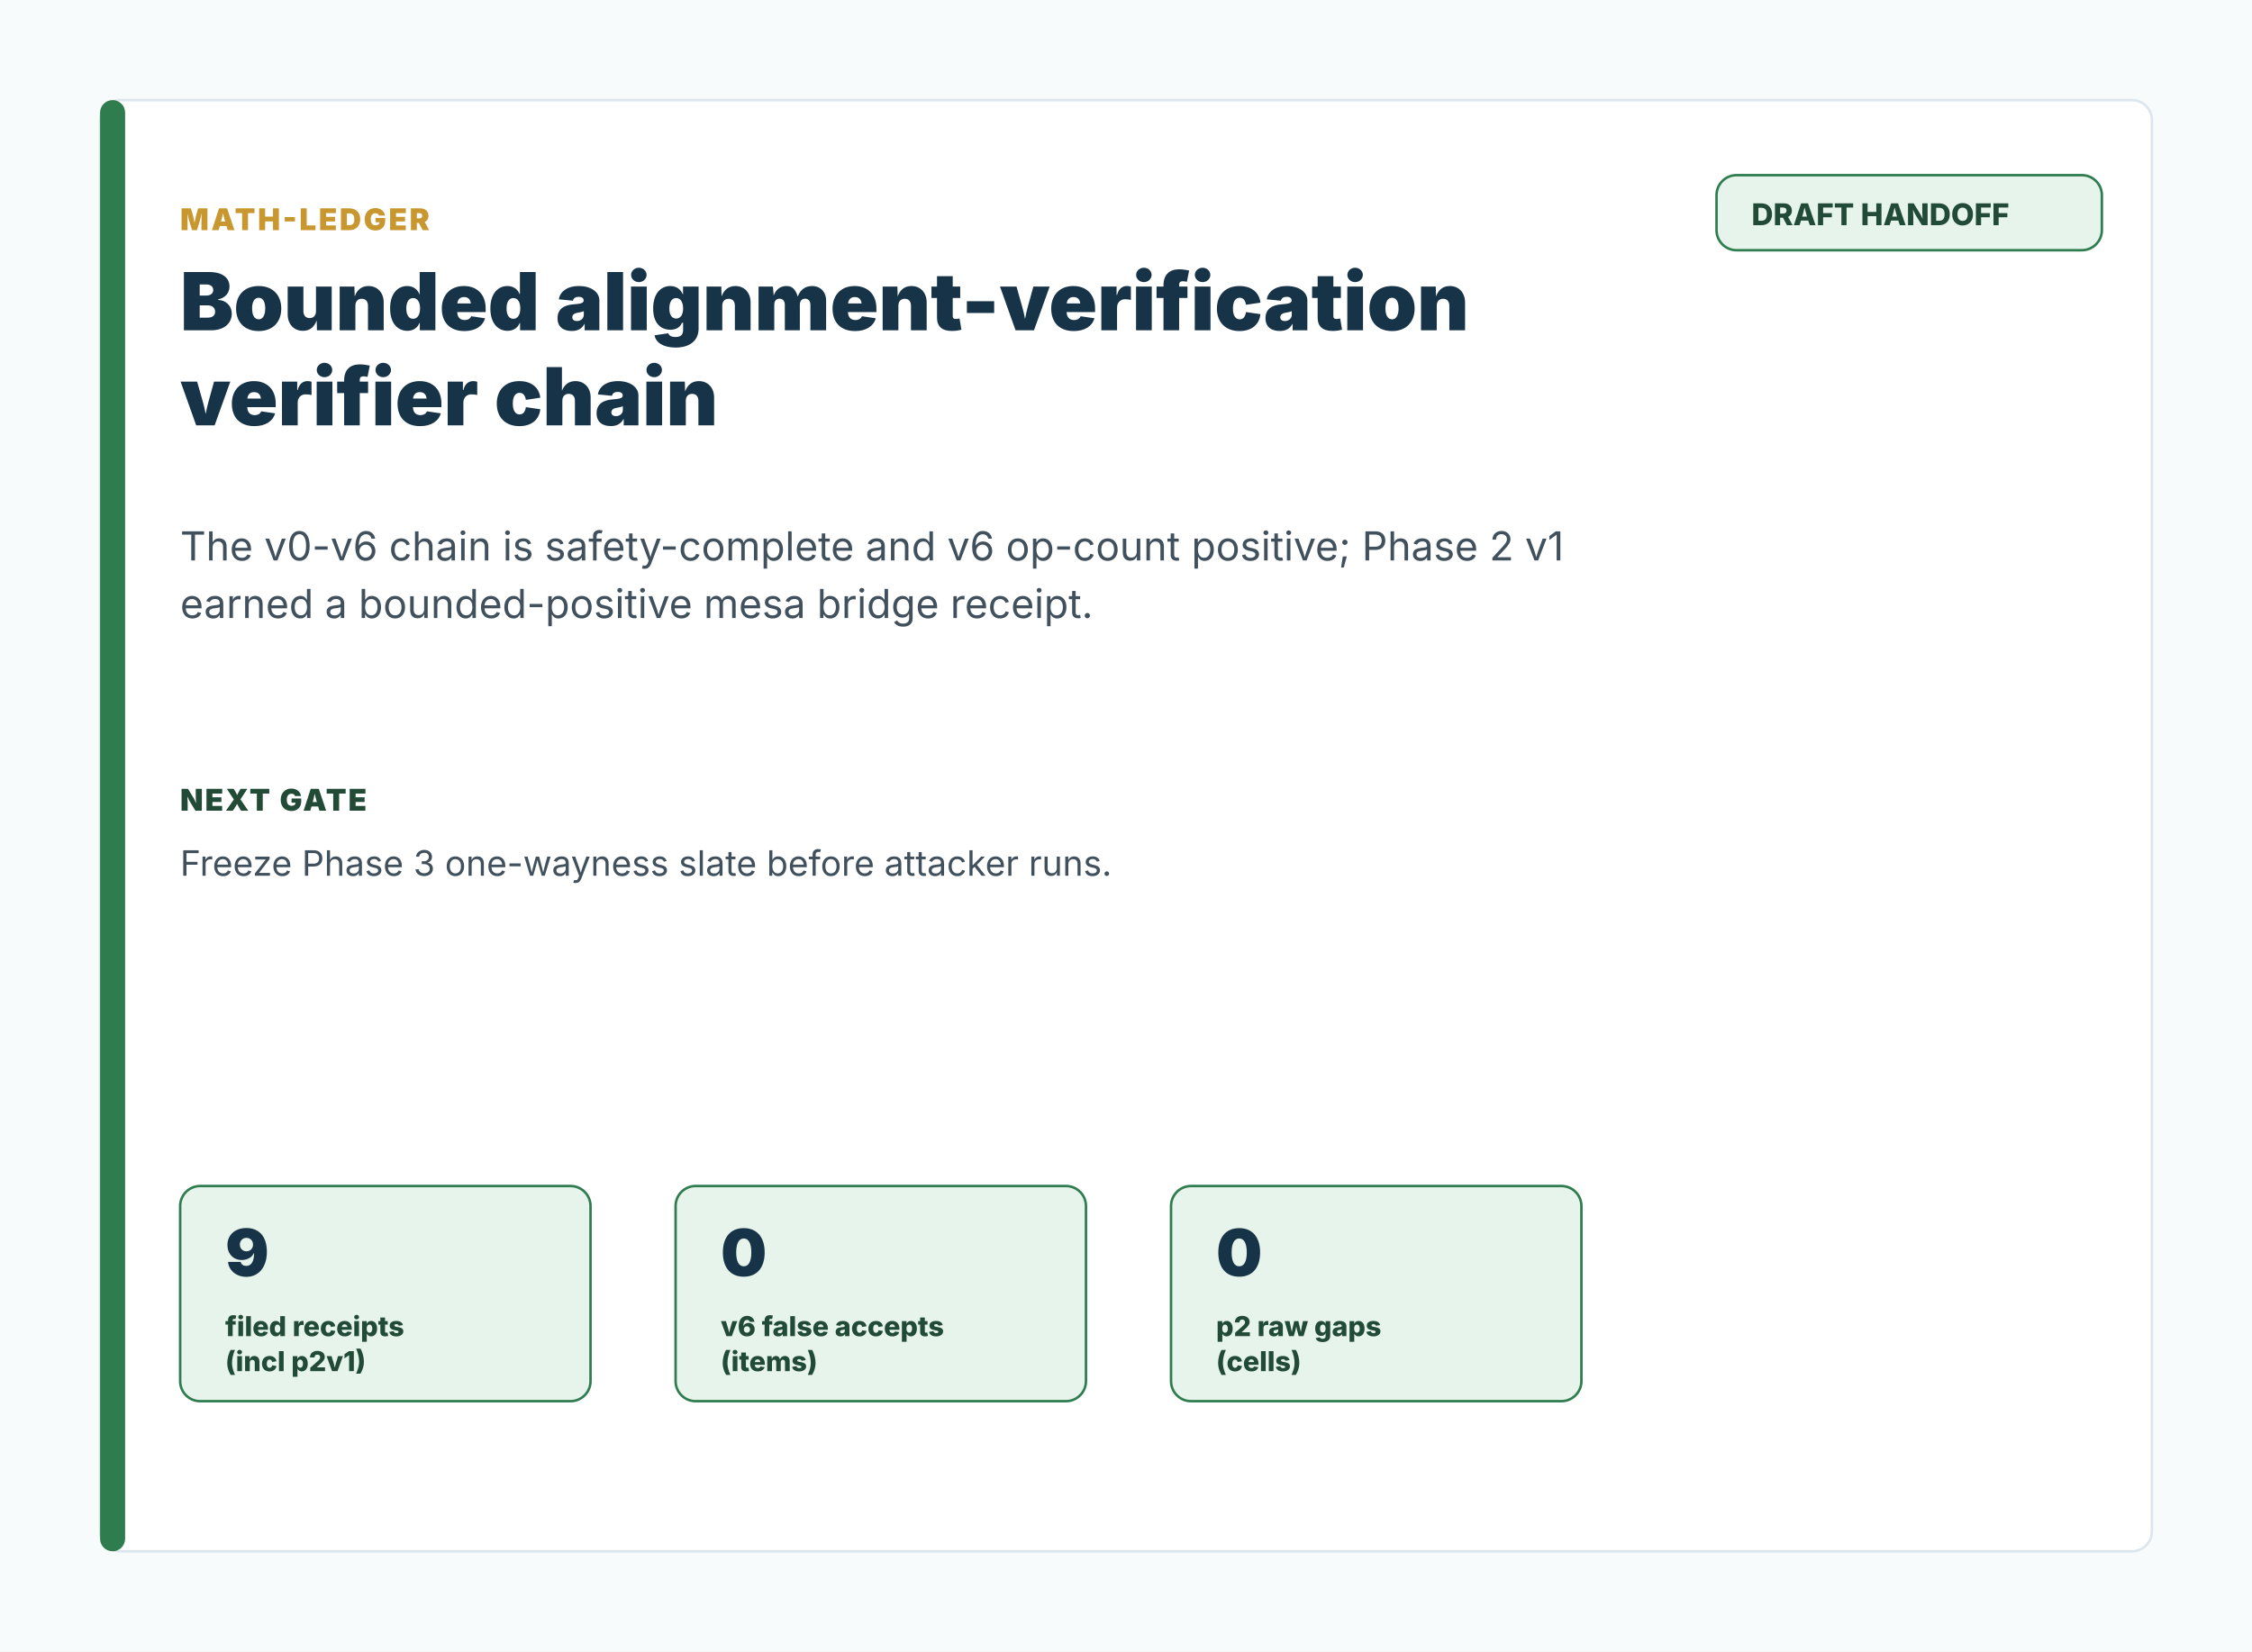
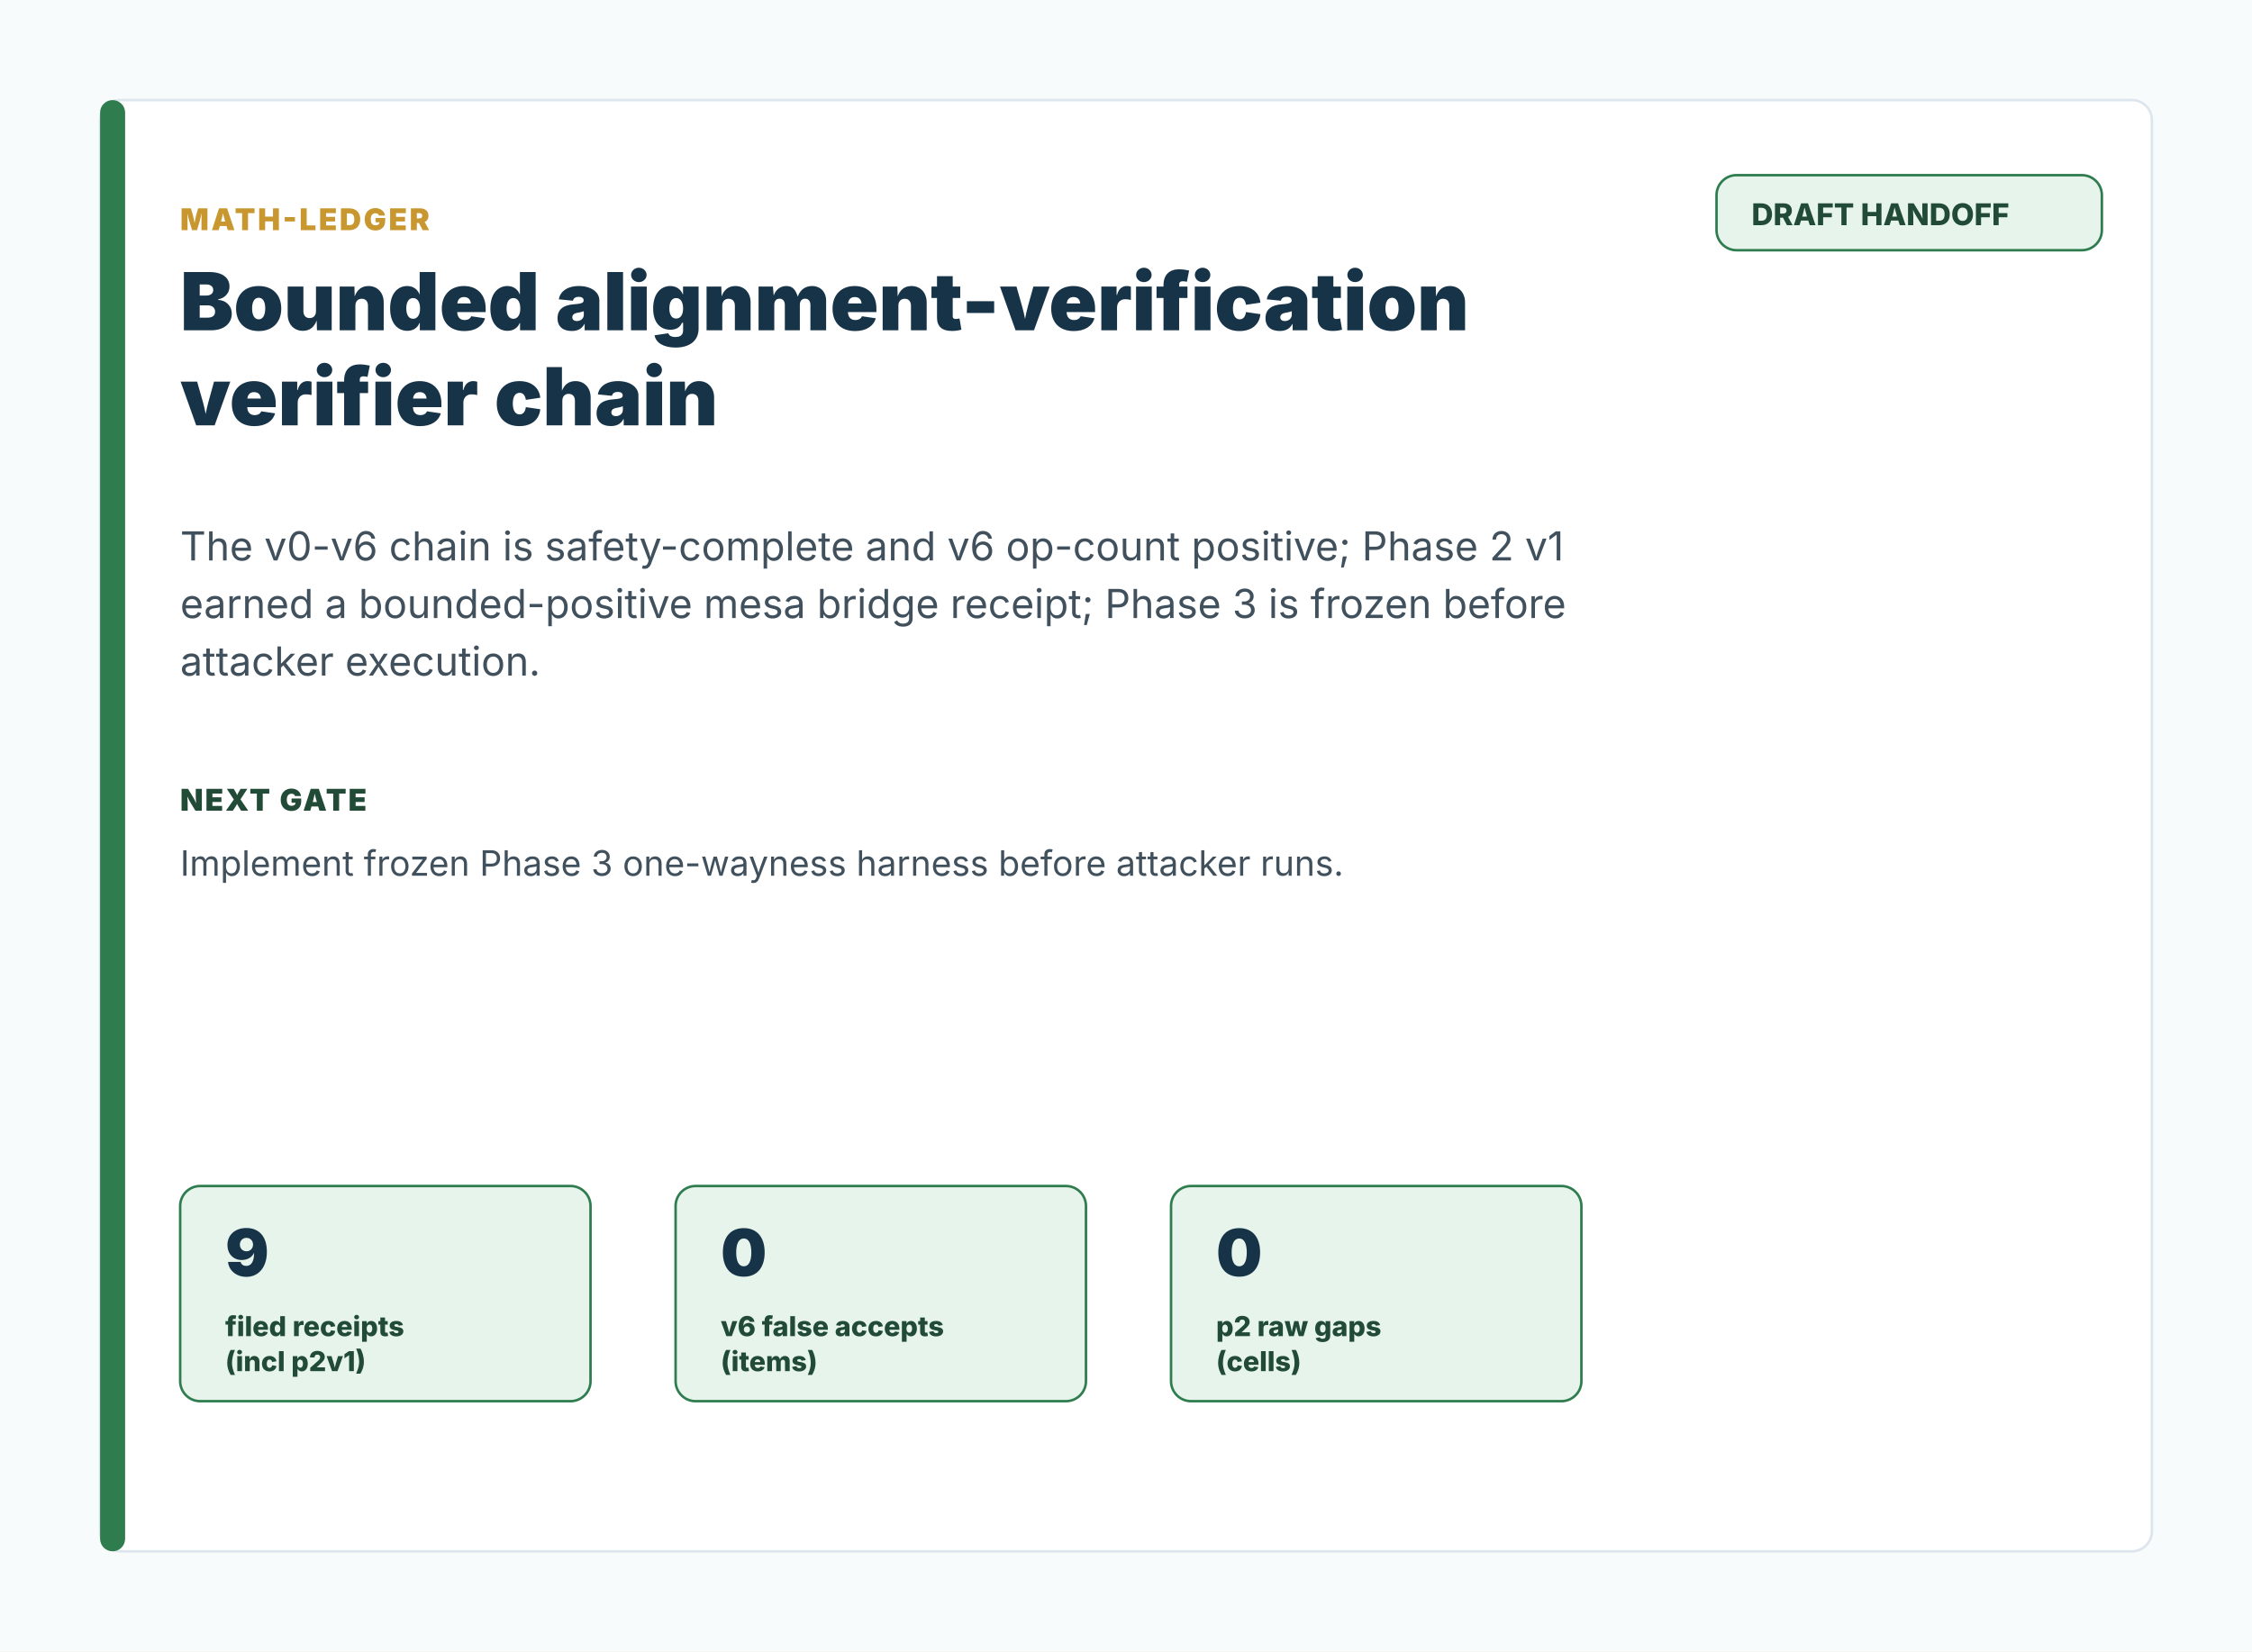
<svg xmlns="http://www.w3.org/2000/svg" viewBox="0 0 900 660" width="900" height="660" role="img" aria-labelledby="title desc">
  <rect width="900" height="660" fill="#F8FBFC" />
  <rect x="40" y="40" width="820" height="580" rx="8" fill="#FFFFFF" stroke="#DCE6EC" stroke-width="1" />
  <rect x="40" y="40" width="10" height="580" rx="5" fill="#2F7D4F" />
  <g>
    <rect x="686" y="70" width="154" height="30" rx="8" fill="#E7F4EC" stroke="#2F7D4F" stroke-width="1" />
    <text x="700" y="90" fill="#214B36" font-family="system-ui, -apple-system, BlinkMacSystemFont, 'Segoe UI', sans-serif" font-size="12" font-weight="800" letter-spacing="0">DRAFT HANDOFF</text>
  </g>
  <text x="72" y="92" fill="#C9972F" font-family="system-ui, -apple-system, BlinkMacSystemFont, 'Segoe UI', sans-serif" font-size="12" font-weight="850" letter-spacing="0.08em">MATH-LEDGER</text>
  <text x="72" y="132" fill="#173348" font-family="system-ui, -apple-system, BlinkMacSystemFont, 'Segoe UI', sans-serif" font-size="32" font-weight="850" text-anchor="start" letter-spacing="0">
    <tspan x="72" dy="0">Bounded alignment-verification</tspan>
    <tspan x="72" dy="38">verifier chain</tspan>
  </text>
  <text x="72" y="224" fill="#40505C" font-family="system-ui, -apple-system, BlinkMacSystemFont, 'Segoe UI', sans-serif" font-size="16" font-weight="400" text-anchor="start" letter-spacing="0">
    <tspan x="72" dy="0">The v0-v6 chain is safety-complete and v6 op-count positive; Phase 2 v1</tspan>
-     <tspan x="72" dy="23">earned a bounded-positive mesa bridge receipt.</tspan>
+     <tspan x="72" dy="23">earned a bounded-positive mesa bridge receipt; Phase 3 is frozen before</tspan>
+     <tspan x="72" dy="23">attacker execution.</tspan>
  </text>
  <text x="72" y="324" fill="#214B36" font-family="system-ui, -apple-system, BlinkMacSystemFont, 'Segoe UI', sans-serif" font-size="12" font-weight="850" letter-spacing="0.06em">NEXT GATE</text>
  <text x="72" y="350" fill="#40505C" font-family="system-ui, -apple-system, BlinkMacSystemFont, 'Segoe UI', sans-serif" font-size="14" font-weight="400" text-anchor="start" letter-spacing="0">
-     <tspan x="72" dy="0">Freeze Phase 3 one-wayness slate before attacker runs.</tspan>
+     <tspan x="72" dy="0">Implement frozen Phase 3 one-wayness harness before attacker runs.</tspan>
  </text>
  <g>
    <rect x="72" y="474" width="164" height="86" rx="8" fill="#E7F4EC" stroke="#2F7D4F" stroke-width="1" />
    <text x="90" y="510" fill="#173348" font-family="system-ui, -apple-system, BlinkMacSystemFont, 'Segoe UI', sans-serif" font-size="26" font-weight="850" letter-spacing="0">9</text>
    <text x="90" y="534" fill="#214B36" font-family="system-ui, -apple-system, BlinkMacSystemFont, 'Segoe UI', sans-serif" font-size="11" font-weight="800" text-anchor="start" letter-spacing="0">
      <tspan x="90" dy="0">filed receipts</tspan>
      <tspan x="90" dy="14">(incl p2v1)</tspan>
    </text>
  </g>
  <g>
    <rect x="270" y="474" width="164" height="86" rx="8" fill="#E7F4EC" stroke="#2F7D4F" stroke-width="1" />
    <text x="288" y="510" fill="#173348" font-family="system-ui, -apple-system, BlinkMacSystemFont, 'Segoe UI', sans-serif" font-size="26" font-weight="850" letter-spacing="0">0</text>
    <text x="288" y="534" fill="#214B36" font-family="system-ui, -apple-system, BlinkMacSystemFont, 'Segoe UI', sans-serif" font-size="11" font-weight="800" text-anchor="start" letter-spacing="0">
      <tspan x="288" dy="0">v6 false accepts</tspan>
      <tspan x="288" dy="14">(items)</tspan>
    </text>
  </g>
  <g>
    <rect x="468" y="474" width="164" height="86" rx="8" fill="#E7F4EC" stroke="#2F7D4F" stroke-width="1" />
    <text x="486" y="510" fill="#173348" font-family="system-ui, -apple-system, BlinkMacSystemFont, 'Segoe UI', sans-serif" font-size="26" font-weight="850" letter-spacing="0">0</text>
    <text x="486" y="534" fill="#214B36" font-family="system-ui, -apple-system, BlinkMacSystemFont, 'Segoe UI', sans-serif" font-size="11" font-weight="800" text-anchor="start" letter-spacing="0">
      <tspan x="486" dy="0">p2 raw gaps</tspan>
      <tspan x="486" dy="14">(cells)</tspan>
    </text>
  </g>
</svg>
